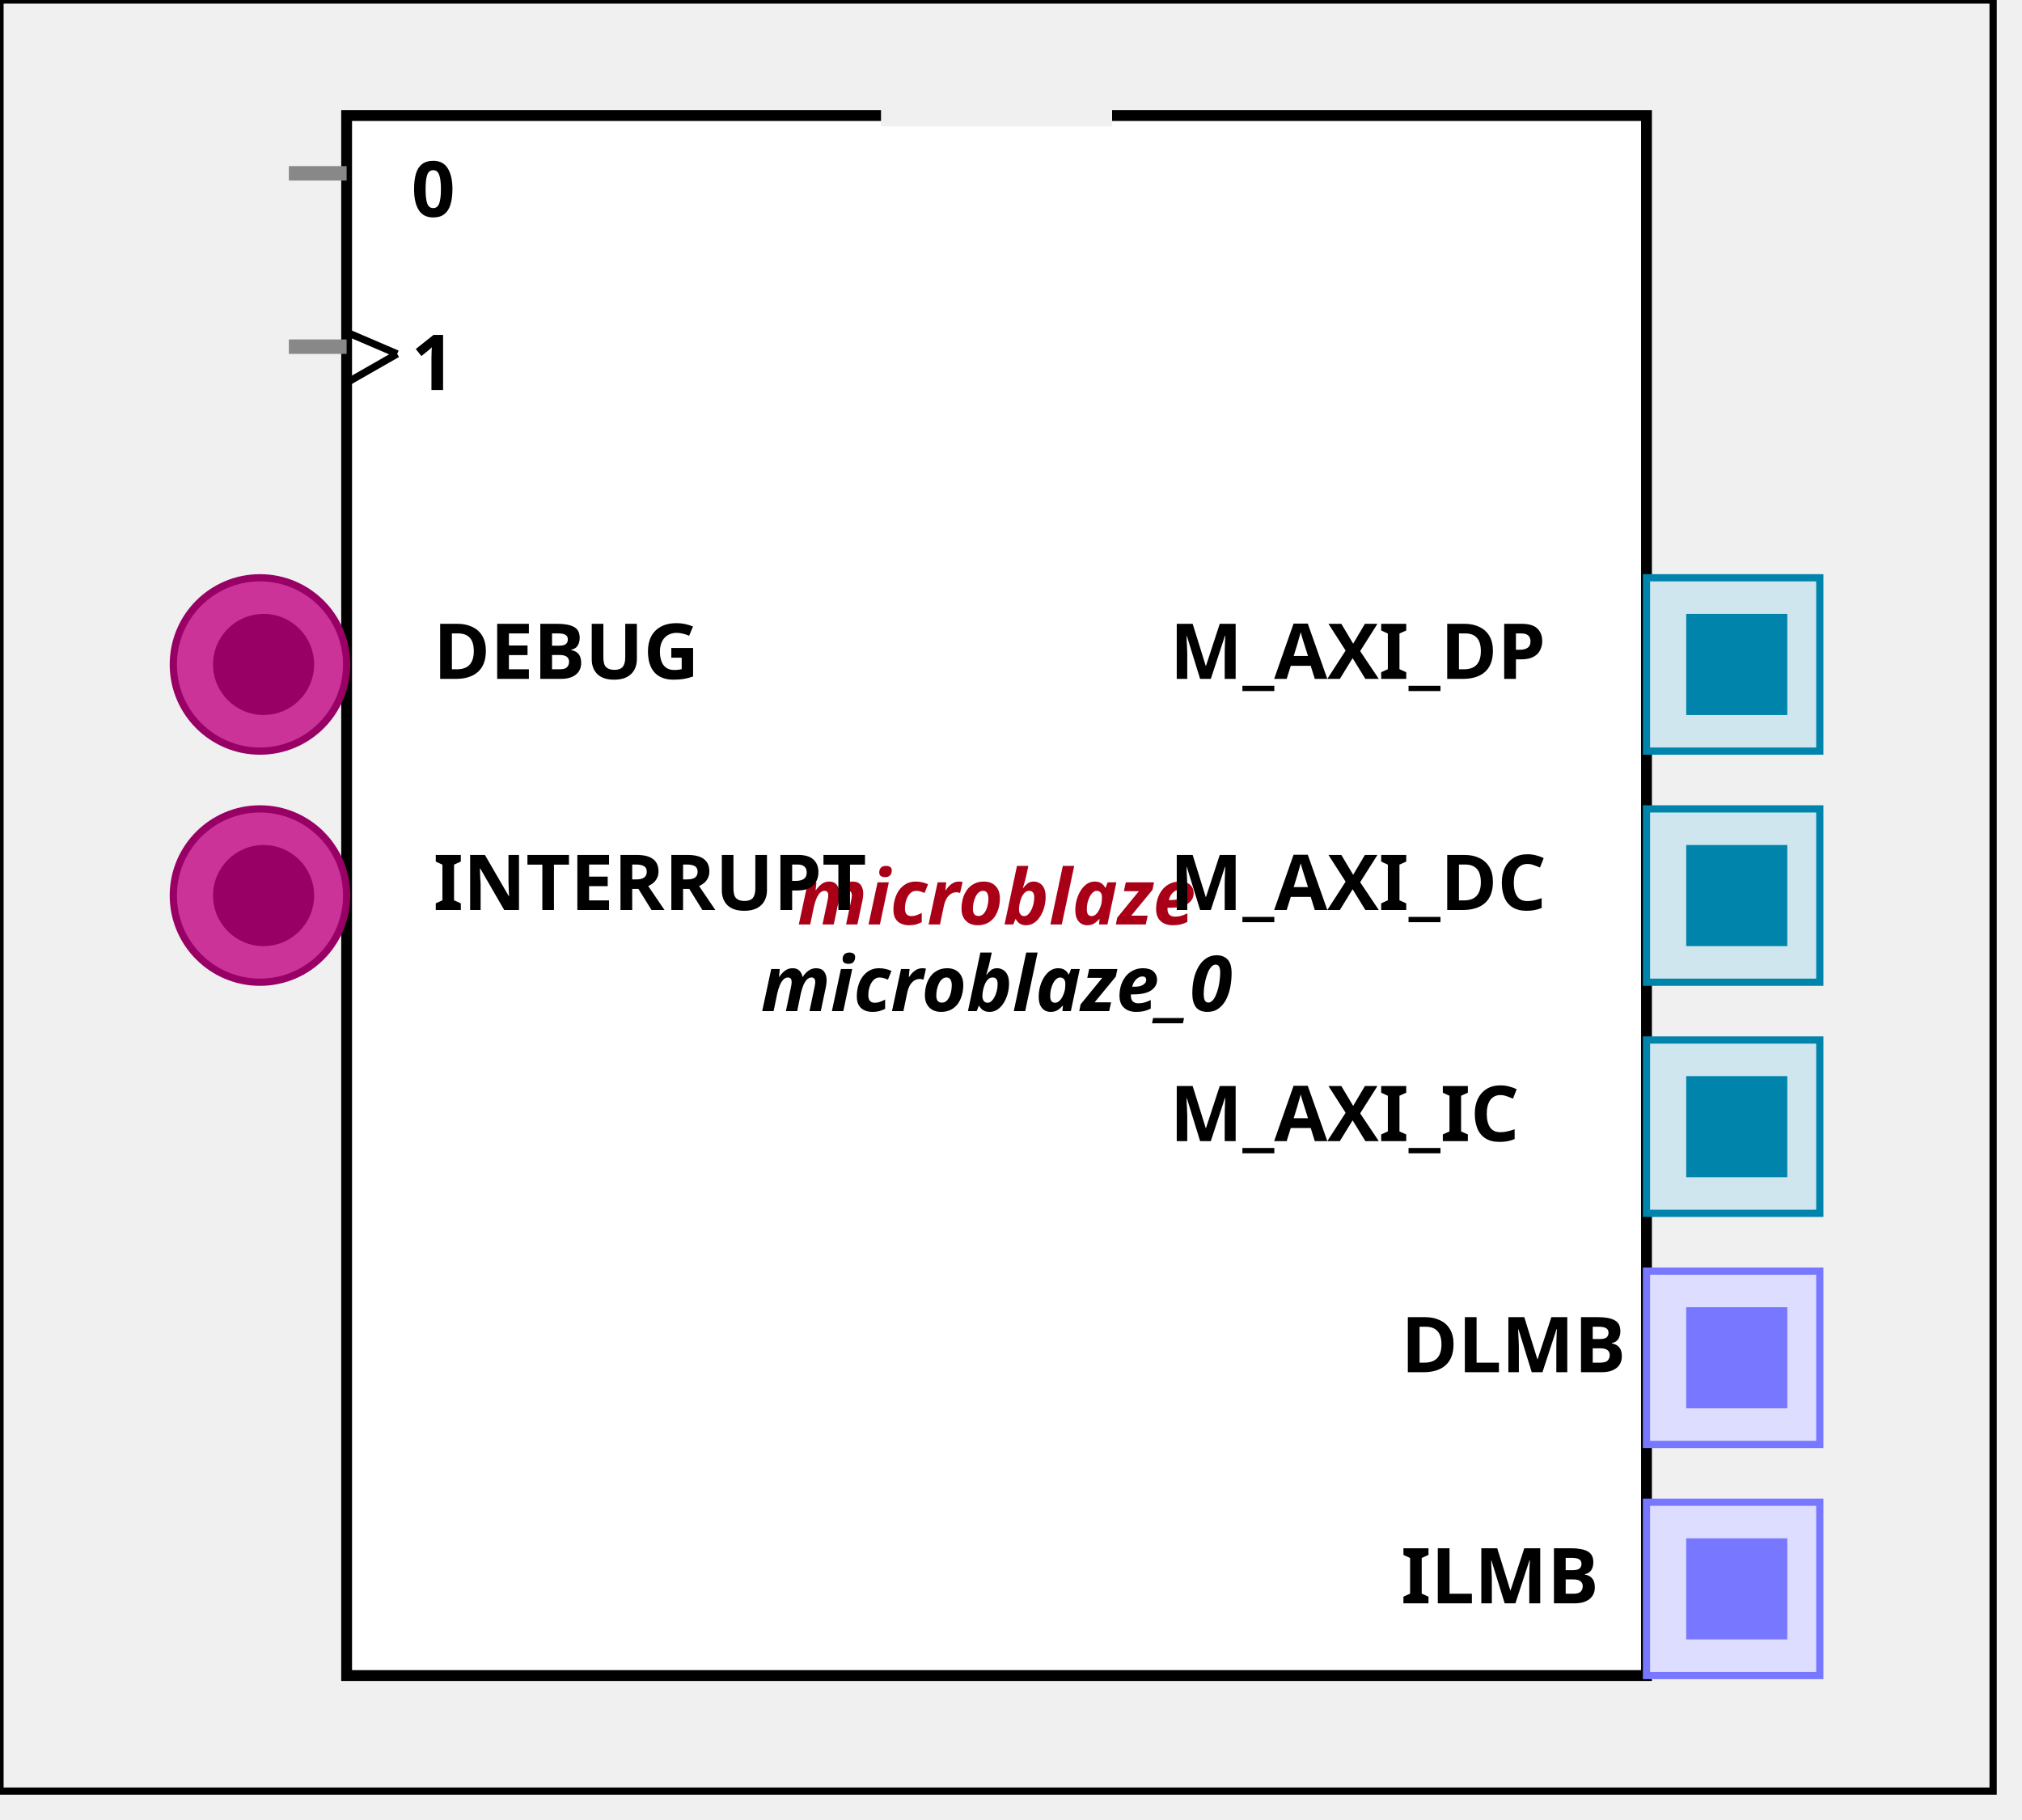
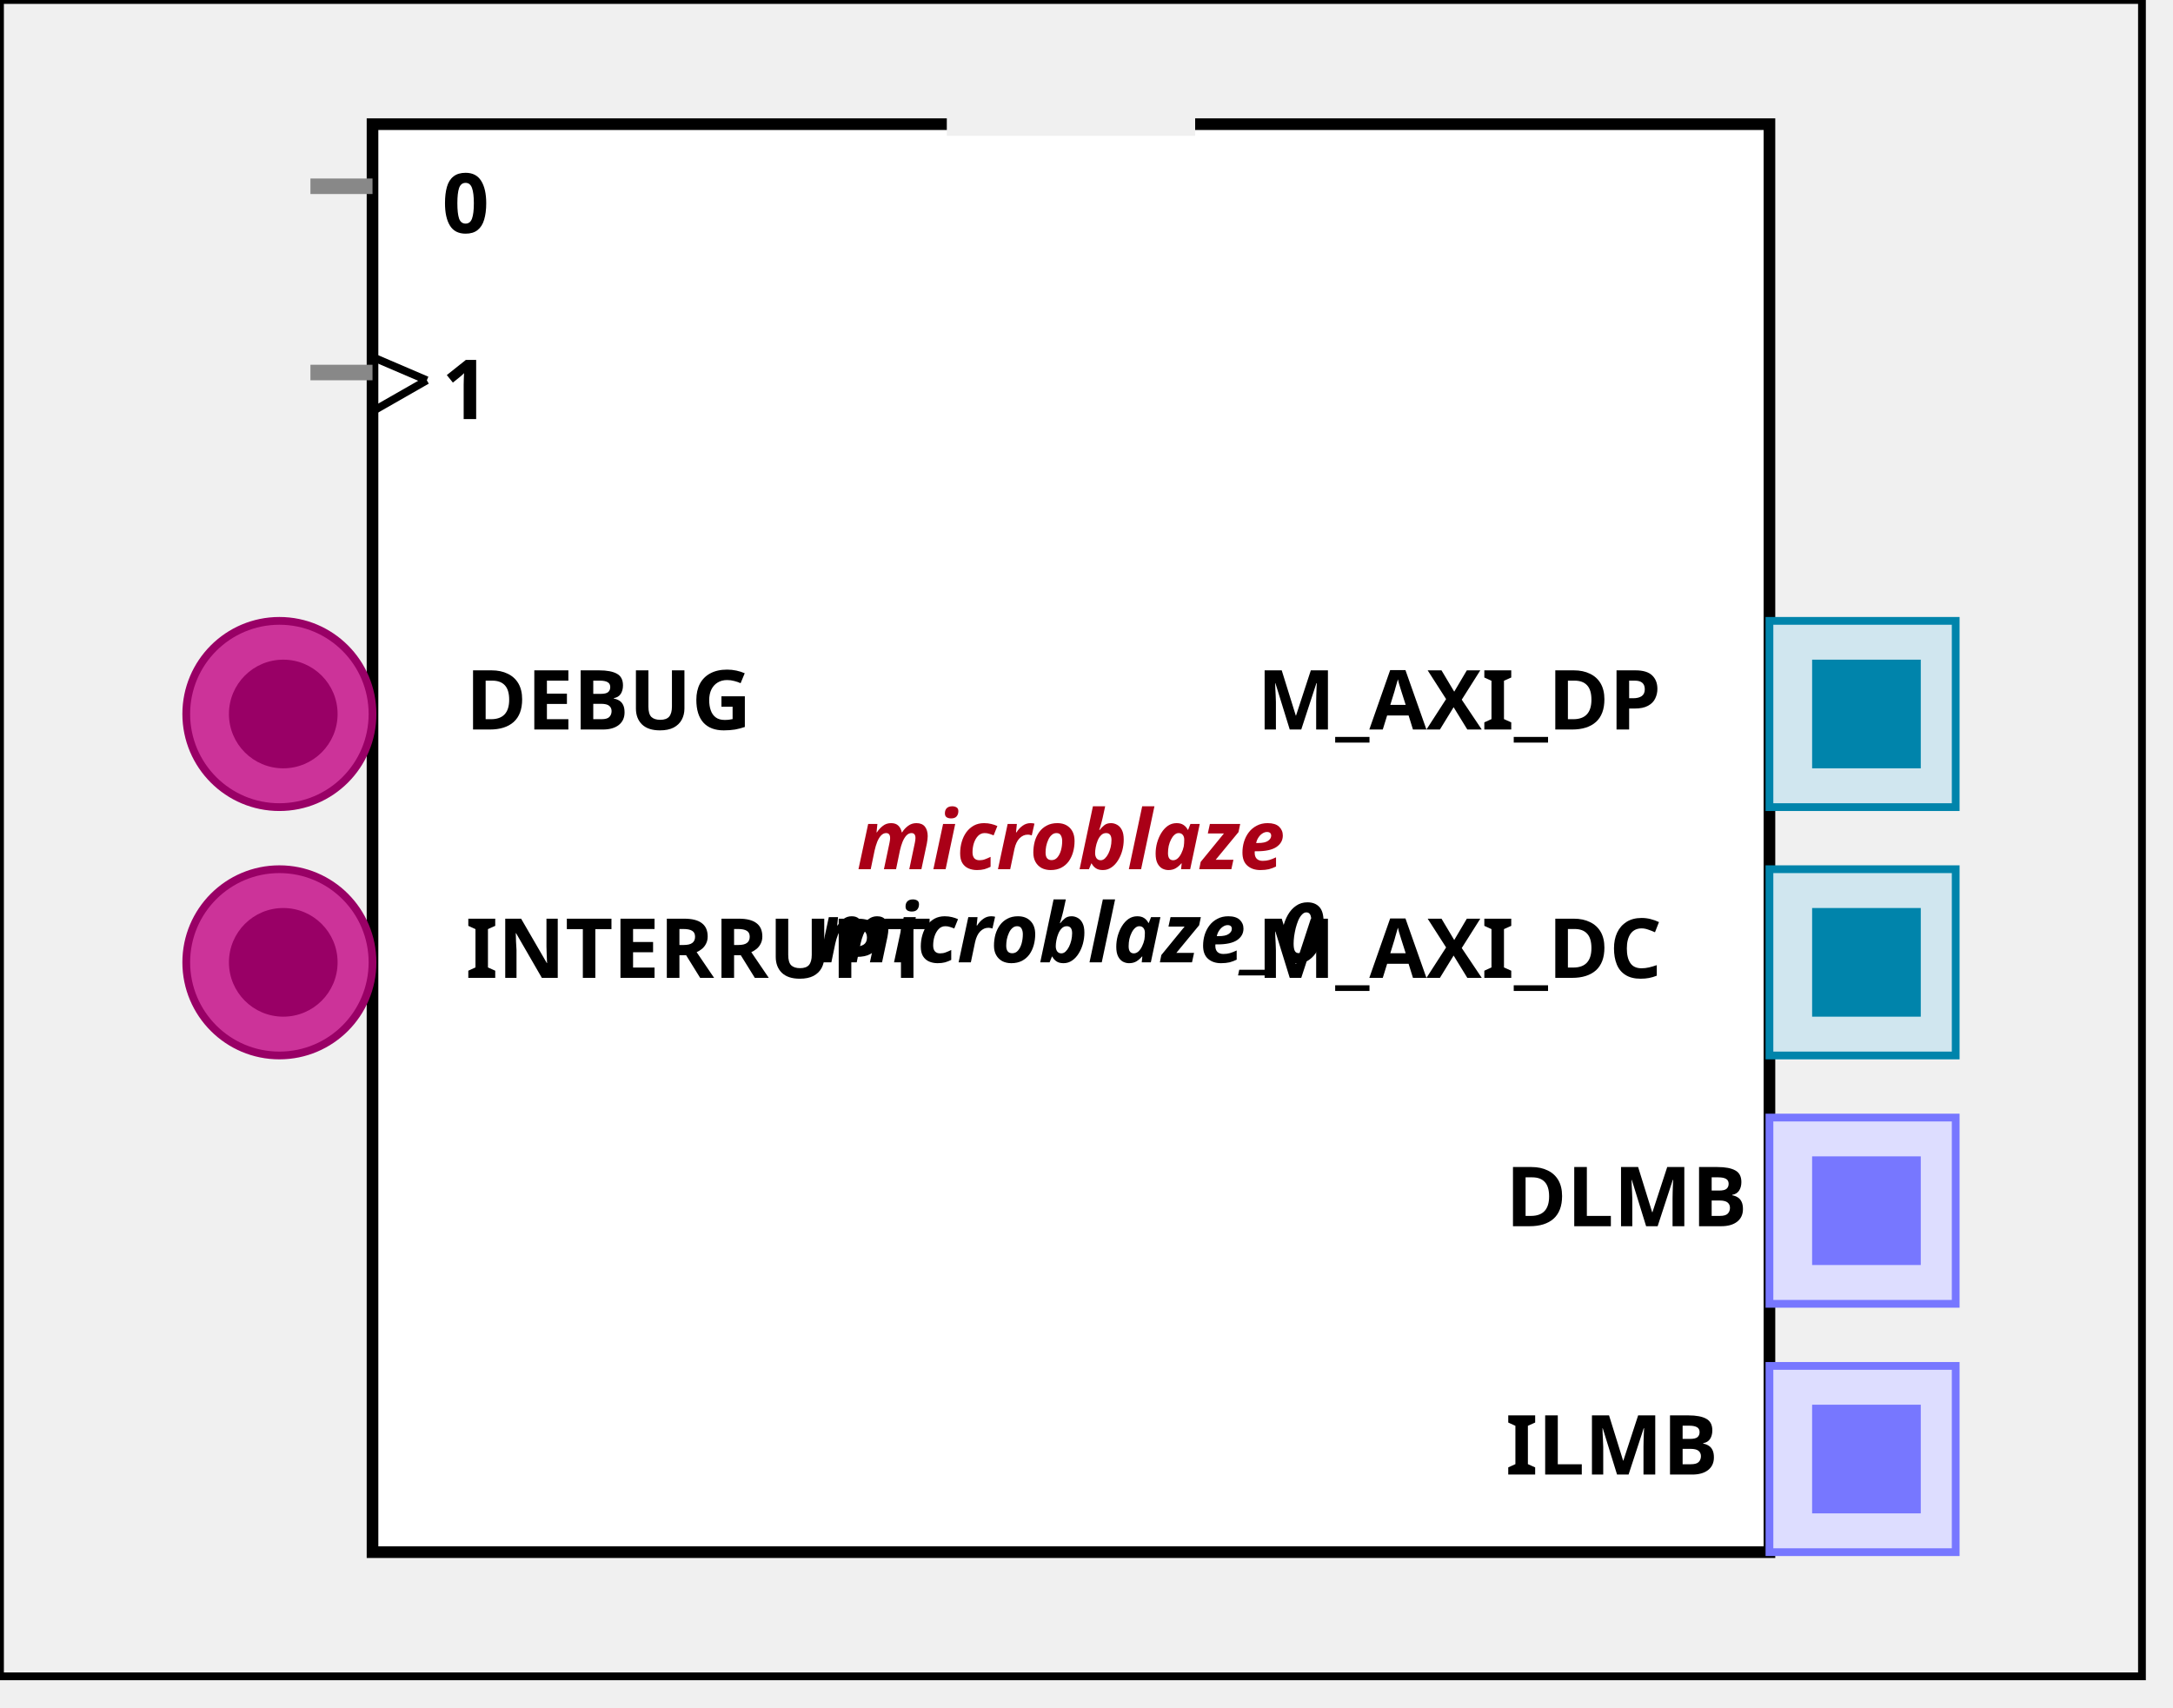
- <svg xmlns:xlink="http://www.w3.org/1999/xlink" width="280" height="252">
+ <svg xmlns:xlink="http://www.w3.org/1999/xlink" width="280" height="220">
  <defs>
    <g id="AXI_BifLabel">
      <rect x="0" y="0" rx="3" ry="3" width="32" height="16" style="fill:#0084AB; stroke:black; stroke-width:1" />
    </g>
    <g id="AXI_busconn_SLAVE">
      <circle cx="12" cy="12" r="12" style="fill:#D0E6EF; stroke:#0084AB; stroke-width:1" />
      <circle cx="12.5" cy="12" r="7" style="fill:#0084AB; stroke:none;" />
    </g>
    <g id="AXI_busconn_MASTER">
      <rect x="0" y="0" width="24" height="24" style="fill:#D0E6EF; stroke:#0084AB; stroke-width:1" />
      <rect x="5.5" y="5" width="14" height="14" style="fill:#0084AB; stroke:none;" />
    </g>
    <g id="AXIS_BifLabel">
      <rect x="0" y="0" rx="3" ry="3" width="32" height="16" style="fill:#0084AB; stroke:black; stroke-width:1" />
    </g>
    <g id="AXIS_busconn_TARGET">
      <circle cx="12" cy="12" r="12" style="fill:#D0E6EF; stroke:#0084AB; stroke-width:1" />
      <circle cx="12.5" cy="12" r="7" style="fill:#0084AB; stroke:none;" />
    </g>
    <g id="AXIS_busconn_INITIATOR">
      <rect x="0" y="0" width="24" height="24" style="fill:#D0E6EF; stroke:#0084AB; stroke-width:1" />
      <rect x="5.5" y="5" width="14" height="14" style="fill:#0084AB; stroke:none;" />
    </g>
    <g id="XIL_BifLabel">
      <rect x="0" y="0" rx="3" ry="3" width="32" height="16" style="fill:#990066; stroke:black; stroke-width:1" />
    </g>
    <g id="XIL_busconn_TARGET">
      <circle cx="12" cy="12" r="12" style="fill:#CC3399; stroke:#990066; stroke-width:1" />
      <circle cx="12.5" cy="12" r="7" style="fill:#990066; stroke:none;" />
    </g>
    <g id="XIL_busconn_INITIATOR">
      <rect x="0" y="0" width="24" height="24" style="fill:#CC3399; stroke:#990066; stroke-width:1" />
      <rect x="5.5" y="5" width="14" height="14" style="fill:#990066; stroke:none;" />
    </g>
    <g id="LMB_BifLabel">
      <rect x="0" y="0" rx="3" ry="3" width="32" height="16" style="fill:#7777FF; stroke:black; stroke-width:1" />
    </g>
    <g id="LMB_busconn_SLAVE">
      <circle cx="12" cy="12" r="12" style="fill:#DDDDFF; stroke:#7777FF; stroke-width:1" />
      <circle cx="12.5" cy="12" r="7" style="fill:#7777FF; stroke:none;" />
    </g>
    <g id="LMB_busconn_MASTER">
      <rect x="0" y="0" width="24" height="24" style="fill:#DDDDFF; stroke:#7777FF; stroke-width:1" />
      <rect x="5.5" y="5" width="14" height="14" style="fill:#7777FF; stroke:none;" />
    </g>
    <g id="KEY_BifLabel">
      <rect x="0" y="0" rx="3" ry="3" width="32" height="16" style="fill:#444444; stroke:black; stroke-width:1" />
    </g>
    <g id="KEY_busconn_SLAVE">
      <circle cx="12" cy="12" r="12" style="fill:#888888; stroke:#444444; stroke-width:1" />
      <circle cx="12.5" cy="12" r="7" style="fill:#444444; stroke:none;" />
    </g>
    <g id="KEY_busconn_MASTER">
      <rect x="0" y="0" width="24" height="24" style="fill:#888888; stroke:#444444; stroke-width:1" />
      <rect x="5.5" y="5" width="14" height="14" style="fill:#444444; stroke:none;" />
    </g>
    <g id="KEY_busconn_MASTER_SLAVE">
      <circle cx="12" cy="12" r="12" style="fill:#888888; stroke:#444444; stroke-width:1" />
      <circle cx="12.5" cy="12" r="7" style="fill:#444444; stroke:none;" />
      <rect x="0" y="12" width="24" height="12" style="fill:#888888; stroke:#444444; stroke-width:1" />
      <rect x="5.5" y="12" width="14" height="7" style="fill:#444444; stroke:none;" />
    </g>
    <g id="KEY_busconn_TARGET">
      <circle cx="12" cy="12" r="12" style="fill:#888888; stroke:#444444; stroke-width:1" />
      <circle cx="12.5" cy="12" r="7" style="fill:#444444; stroke:none;" />
    </g>
    <g id="KEY_busconn_INITIATOR">
      <rect x="0" y="0" width="24" height="24" style="fill:#888888; stroke:#444444; stroke-width:1" />
      <rect x="5.5" y="5" width="14" height="14" style="fill:#444444; stroke:none;" />
    </g>
    <g id="KEY_busconn_MONITOR">
      <rect x="0" y="0.5" width="24" height="7" style="fill:#444444; stroke:none;" />
      <rect x="0" y="16" width="24" height="7" style="fill:#444444; stroke:none;" />
    </g>
    <g id="KEY_busconn_USER">
      <circle cx="12" cy="12" r="12" style="fill:#888888; stroke:#444444; stroke-width:1" />
      <circle cx="12.5" cy="12" r="7" style="fill:#444444; stroke:none;" />
    </g>
    <g id="KEY_busconn_TRANSPARENT">
      <circle cx="12" cy="12" r="12" style="fill:#FFFFFF; stroke:#444444; stroke-width:1" />
      <circle cx="12.5" cy="12" r="7" style="fill:#FFFFFF; stroke:none;" />
    </g>
    <g id="HCurve" overflow="visible">
      <path d="m 0  0,      a 16 16, 0,0,0, 32,0,     z" style="fill:#F0F0F0;fill-opacity:1;stroke:black;stroke-width:1.5" />
      <line x1="0" y1="0" x2="32" y2="0" style="stroke:#F0F0F0;stroke-width:3" />
    </g>
    <g id="IPD_StandardBody">
-       <rect x="0" y="0" width="276" height="248" style="fill:#F0F0F0;fill-opacity: 1.0; stroke:#000000; stroke-width:1" />
-       <rect x="48" y="16" width="180" height="216" style="fill:#FFFFFF; fill-opacity: 1.0; stroke:#000000; stroke-width:1.5" />
+       <rect x="0" y="0" width="276" height="216" style="fill:#F0F0F0;fill-opacity: 1.0; stroke:#000000; stroke-width:1" />
+       <rect x="48" y="16" width="180" height="184" style="fill:#FFFFFF; fill-opacity: 1.0; stroke:#000000; stroke-width:1.5" />
      <use x="122" y="16" xlink:href="#HCurve" />
    </g>
    <g id="IPD_PORT">
      <rect width="8" height="8" style="fill:#888888;stroke-width:1;stroke:black;" />
    </g>
    <g id="IPD_SPort">
      <line x1="0" y1="0" x2="8" y2="0" style="stroke:#888888;stroke-width:2;stroke-opacity:1" />
    </g>
    <g id="IPD_PortClk">
      <line x1="0" y1="0" x2="7" y2="3" style="stroke:#000000;stroke-width:1;stroke-opacity:1" />
      <line x1="7" y1="3" x2="0" y2="7" style="stroke:#000000;stroke-width:1;stroke-opacity:1" />
    </g>
  </defs>
  <use x="0" y="0" xlink:href="#IPD_StandardBody" />
-   <text x="138" y="128" fill="#AA0017" stroke="none" font-size="8pt" font-style="italic" font-weight="bold" text-anchor="middle" font-family="Verdana Arial Helvetica san-serif">microblaze</text>
-   <text x="138" y="140" fill="#000000" stroke="none" font-size="8pt" font-style="italic" font-weight="bold" text-anchor="middle" font-family="Courier Arial Helvetica san-serif">microblaze_0</text>
+   <text x="138" y="112" fill="#AA0017" stroke="none" font-size="8pt" font-style="italic" font-weight="bold" text-anchor="middle" font-family="Verdana Arial Helvetica san-serif">microblaze</text>
+   <text x="138" y="124" fill="#000000" stroke="none" font-size="8pt" font-style="italic" font-weight="bold" text-anchor="middle" font-family="Courier Arial Helvetica san-serif">microblaze_0</text>
  <use x="40" y="24" xlink:href="#IPD_SPort" />
  <text x="60" y="30" fill="#000000" stroke="none" font-size="8pt" font-style="normal" font-weight="bold" text-anchor="middle" font-family="Verdana Arial Helvetica san-serif">0</text>
  <use x="40" y="48" xlink:href="#IPD_SPort" />
  <use x="48" y="46" xlink:href="#IPD_PortClk" />
  <text x="60" y="54" fill="#000000" stroke="none" font-size="8pt" font-style="normal" font-weight="bold" text-anchor="middle" font-family="Verdana Arial Helvetica san-serif">1</text>
  <use x="24" y="80" xlink:href="#XIL_busconn_TARGET" />
  <text x="60" y="94" fill="#000000" stroke="none" font-size="8pt" font-style="normal" font-weight="bold" font-family="Verdana Arial Helvetica san-serif">DEBUG</text>
  <use x="24" y="112" xlink:href="#XIL_busconn_TARGET" />
  <text x="60" y="126" fill="#000000" stroke="none" font-size="8pt" font-style="normal" font-weight="bold" font-family="Verdana Arial Helvetica san-serif">INTERRUPT</text>
  <use x="228" y="80" xlink:href="#AXI_busconn_MASTER" />
  <text x="162" y="94" fill="#000000" stroke="none" font-size="8pt" font-style="normal" font-weight="bold" font-family="Verdana Arial Helvetica san-serif">M_AXI_DP</text>
  <use x="228" y="112" xlink:href="#AXI_busconn_MASTER" />
  <text x="162" y="126" fill="#000000" stroke="none" font-size="8pt" font-style="normal" font-weight="bold" font-family="Verdana Arial Helvetica san-serif">M_AXI_DC</text>
-   <use x="228" y="144" xlink:href="#AXI_busconn_MASTER" />
-   <text x="162" y="158" fill="#000000" stroke="none" font-size="8pt" font-style="normal" font-weight="bold" font-family="Verdana Arial Helvetica san-serif">M_AXI_IC</text>
+   <use x="228" y="144" xlink:href="#LMB_busconn_MASTER" />
+   <text x="194" y="158" fill="#000000" stroke="none" font-size="8pt" font-style="normal" font-weight="bold" font-family="Verdana Arial Helvetica san-serif">DLMB</text>
  <use x="228" y="176" xlink:href="#LMB_busconn_MASTER" />
-   <text x="194" y="190" fill="#000000" stroke="none" font-size="8pt" font-style="normal" font-weight="bold" font-family="Verdana Arial Helvetica san-serif">DLMB</text>
-   <use x="228" y="208" xlink:href="#LMB_busconn_MASTER" />
-   <text x="194" y="222" fill="#000000" stroke="none" font-size="8pt" font-style="normal" font-weight="bold" font-family="Verdana Arial Helvetica san-serif">ILMB</text>
+   <text x="194" y="190" fill="#000000" stroke="none" font-size="8pt" font-style="normal" font-weight="bold" font-family="Verdana Arial Helvetica san-serif">ILMB</text>
</svg>
